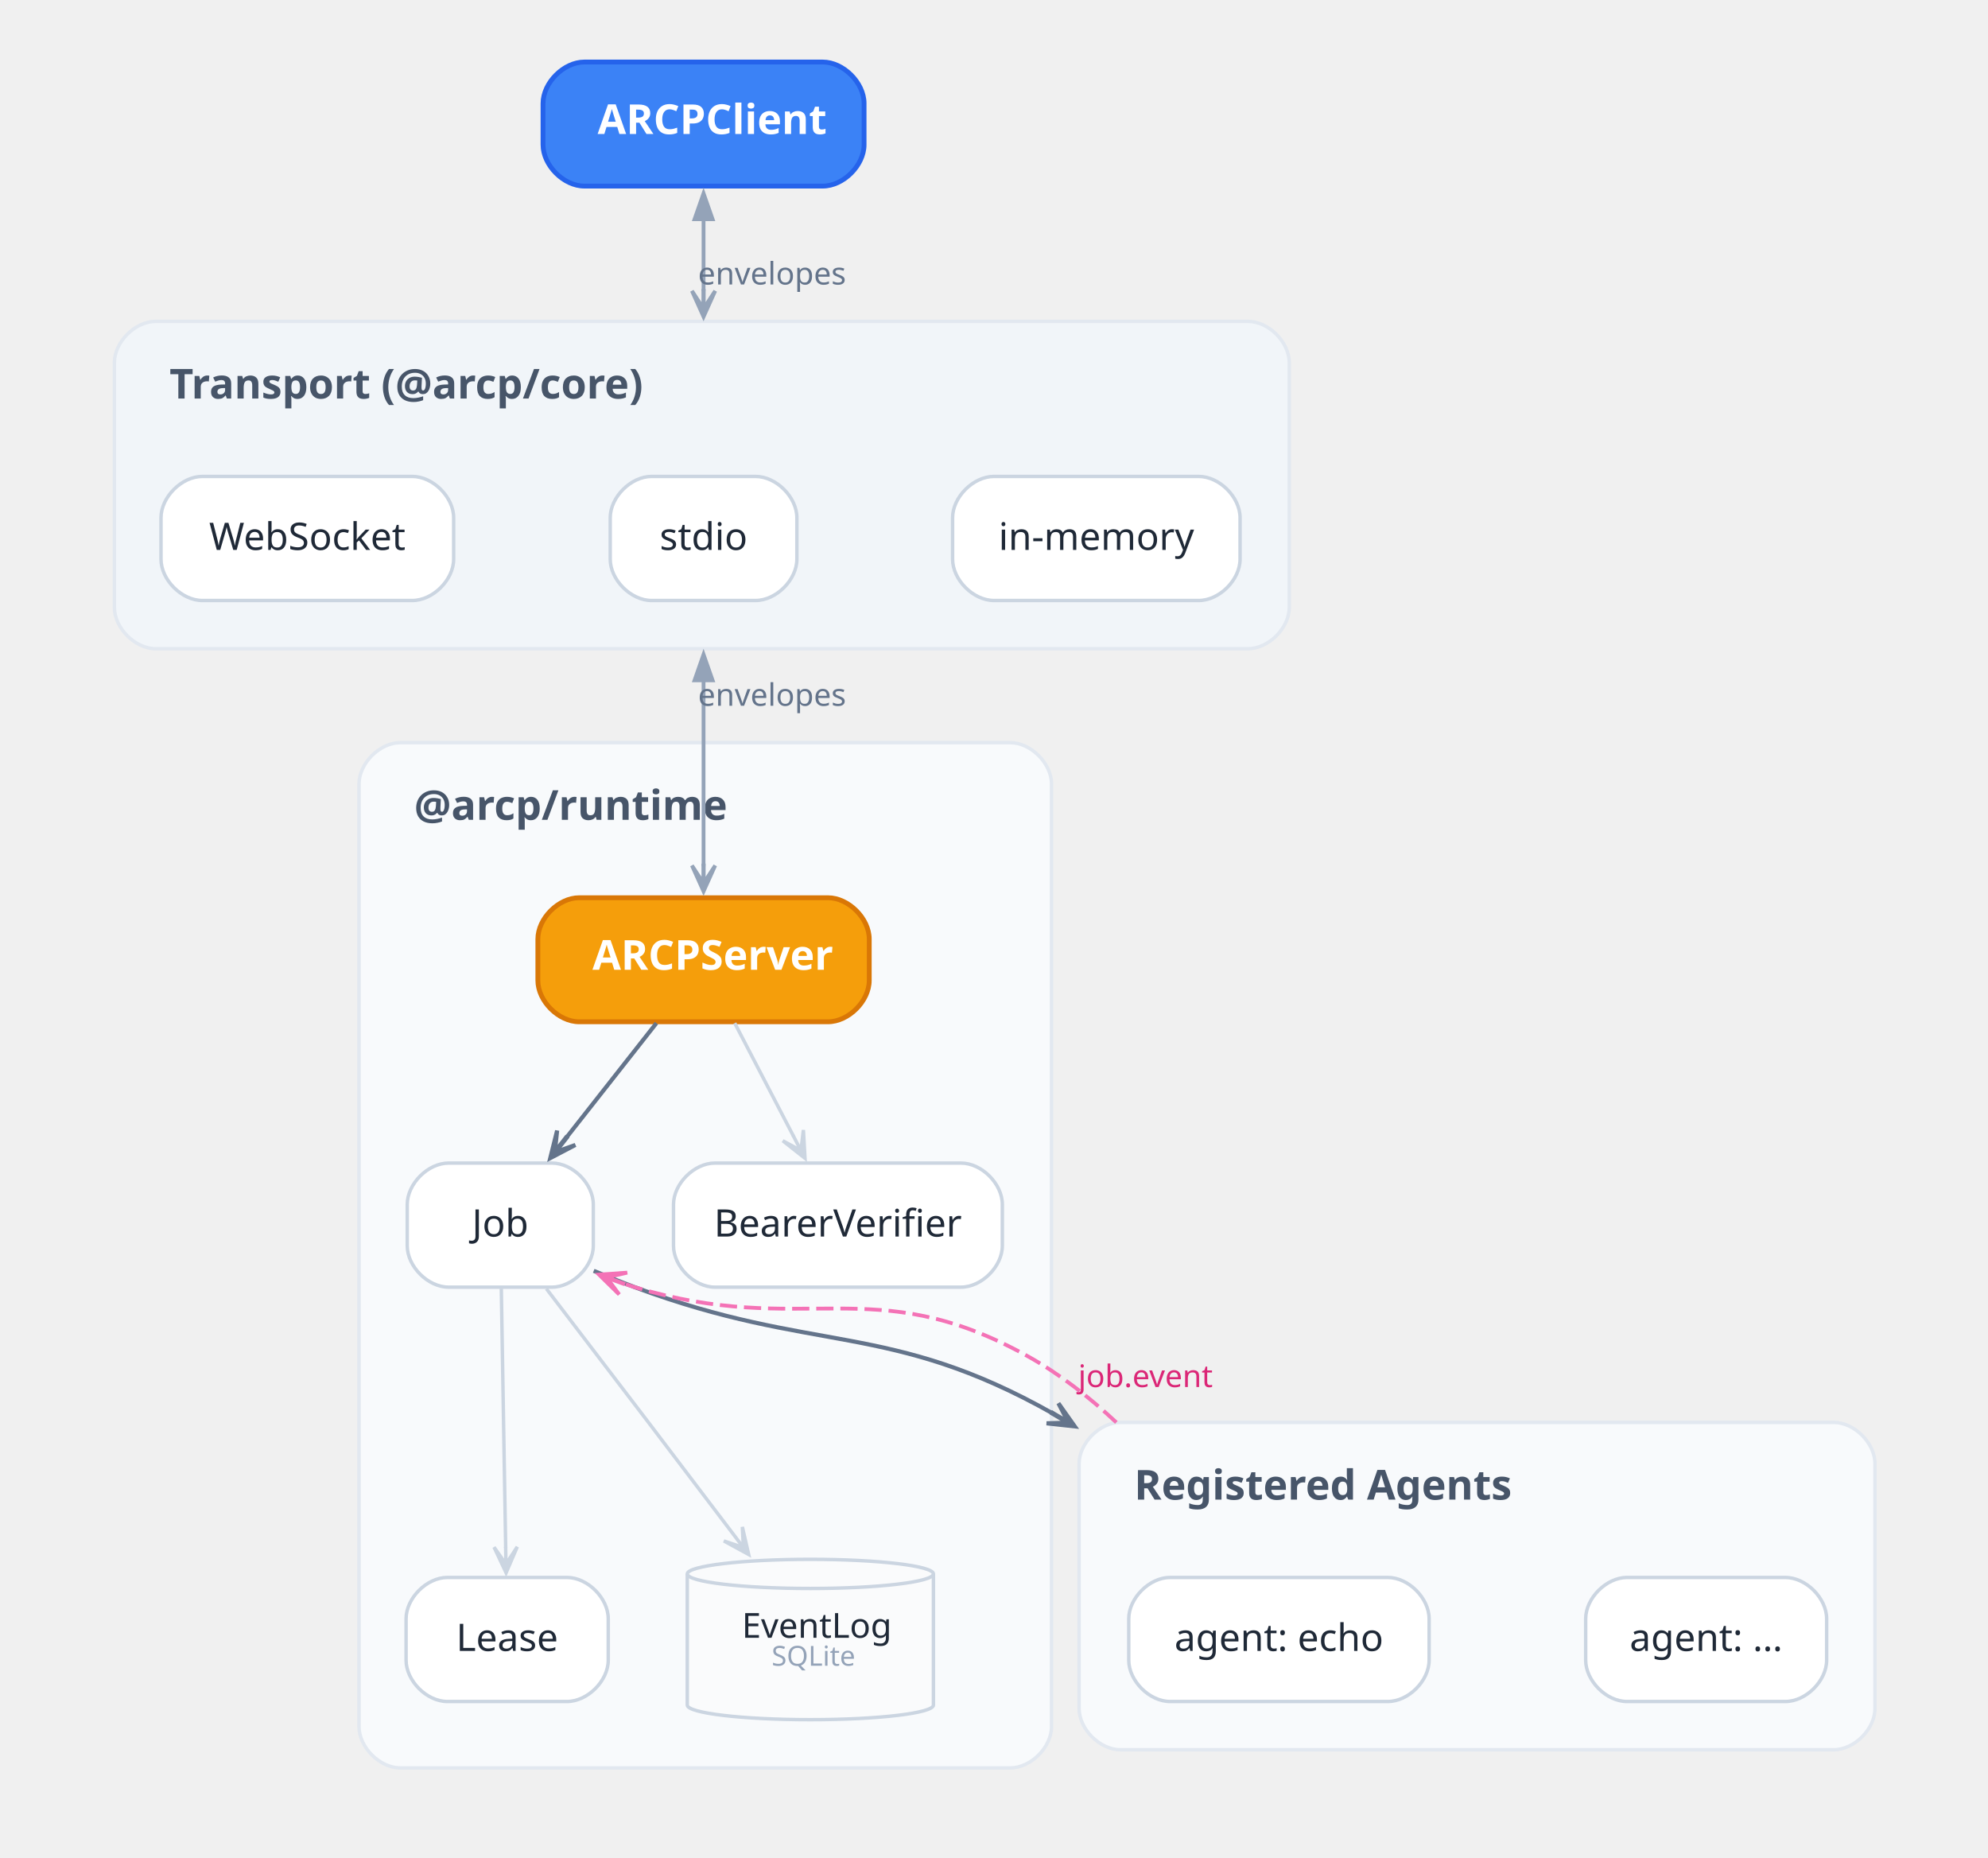
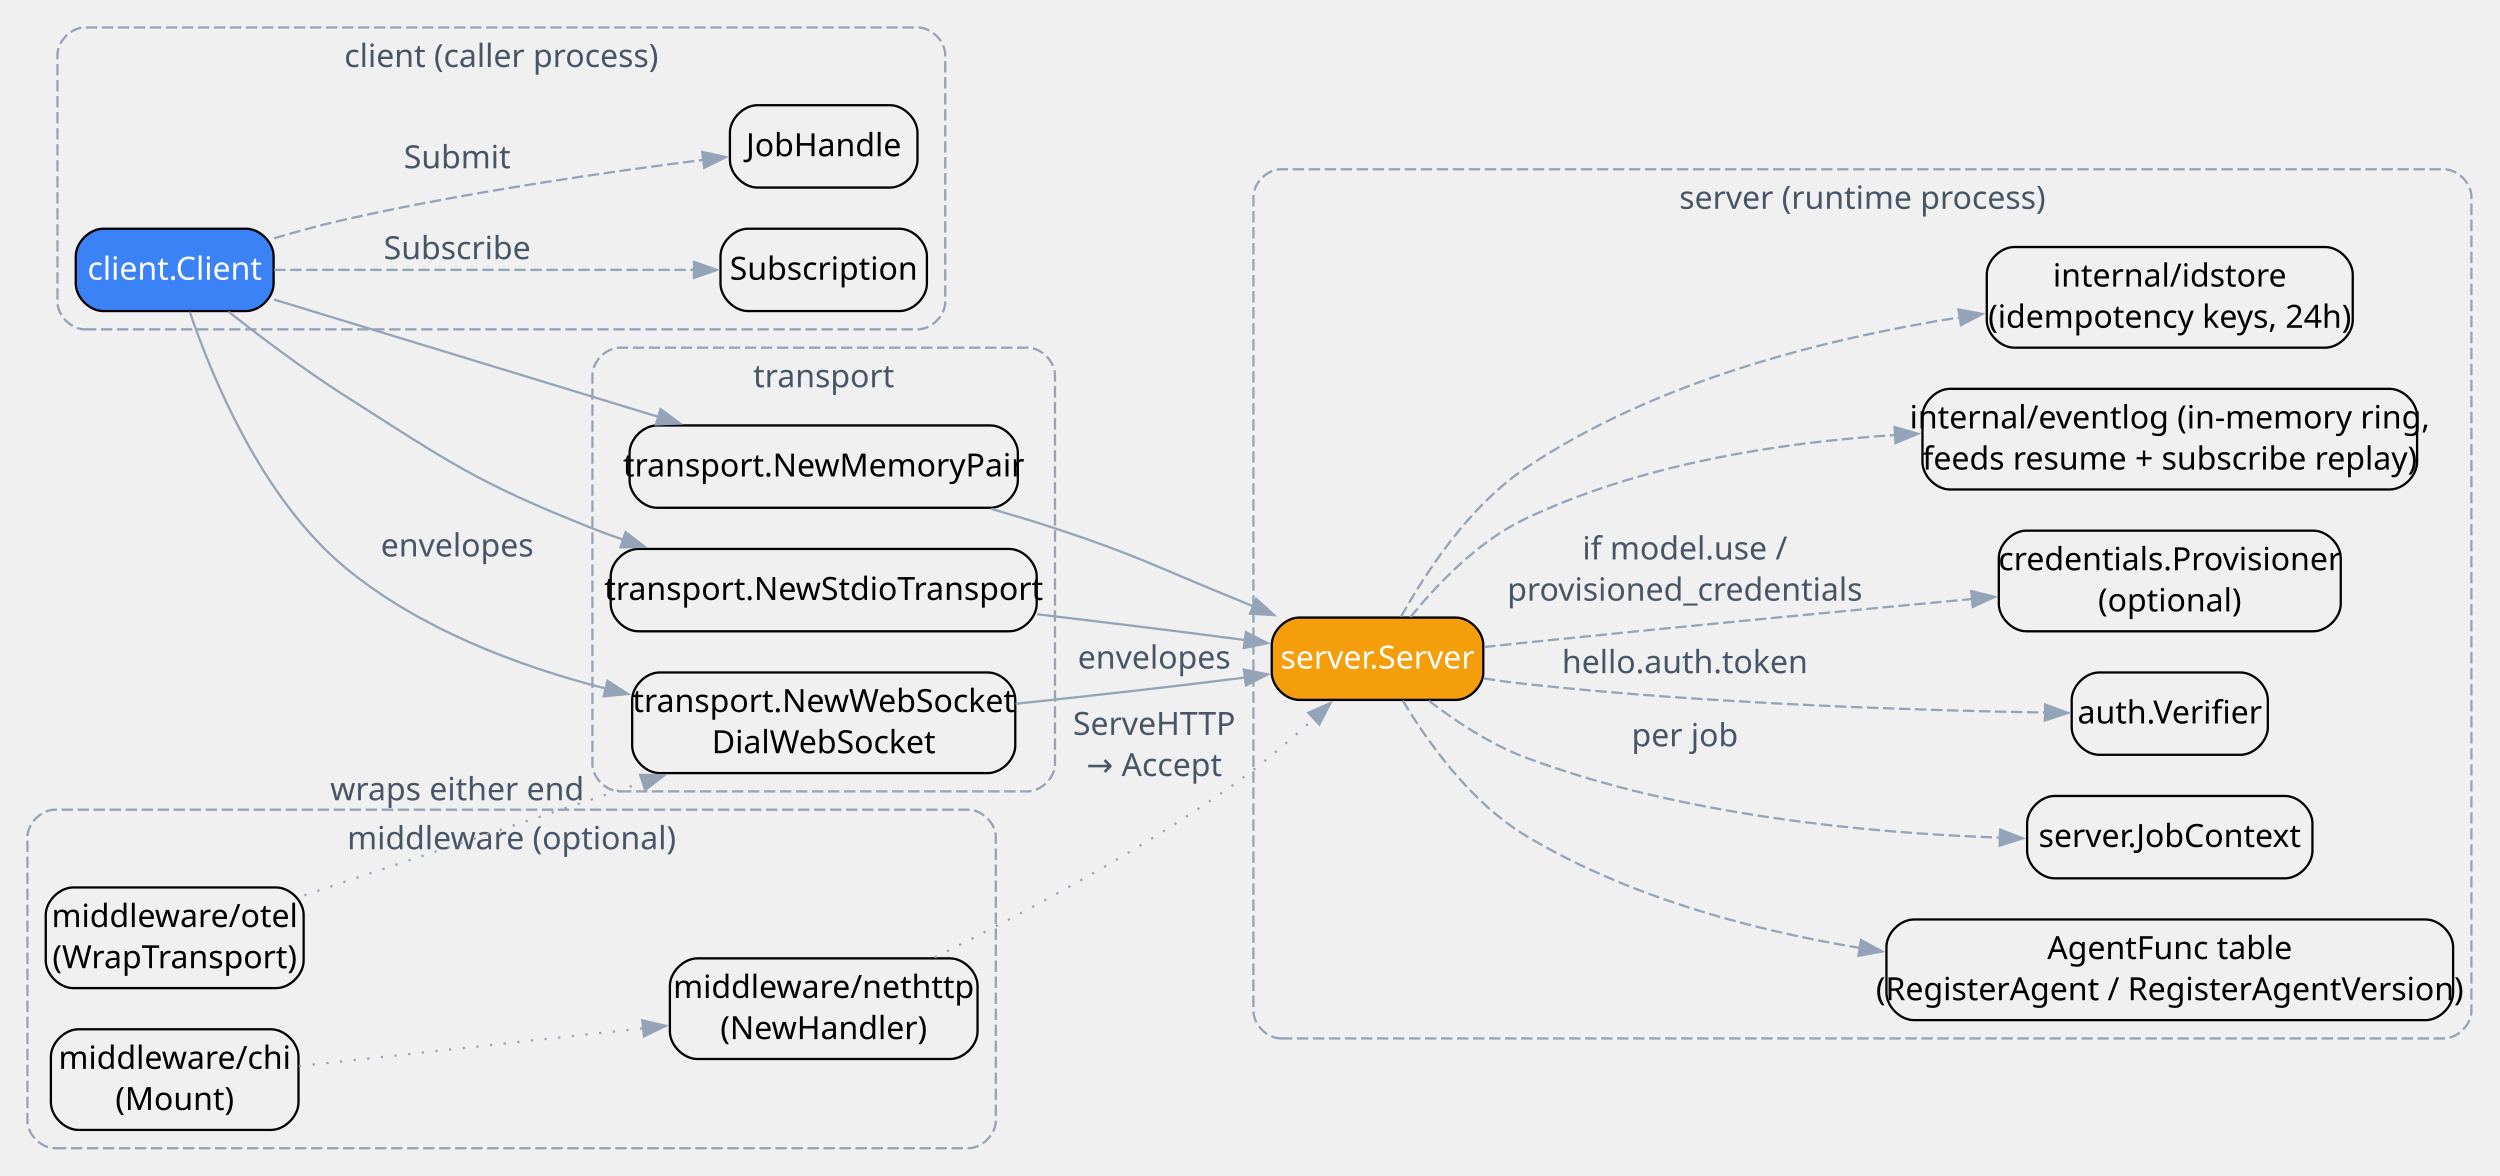
- <svg xmlns="http://www.w3.org/2000/svg" width="577pt" height="539pt" viewBox="0.00 0.00 577.00 539.00">
-   <g id="graph0" class="graph" transform="scale(1 1) rotate(0) translate(25.2 521.01)">
+ <svg xmlns="http://www.w3.org/2000/svg" width="1093pt" height="514pt" viewBox="0.00 0.00 1093.00 514.00">
+   <g id="graph0" class="graph" transform="scale(1 1) rotate(0) translate(4 510)">
    <g id="clust1" class="cluster">
-       <path fill="#f1f5f9" stroke="#e2e8f0" d="M20,-332.76C20,-332.76 337,-332.76 337,-332.76 343,-332.76 349,-338.76 349,-344.76 349,-344.76 349,-415.76 349,-415.76 349,-421.76 343,-427.76 337,-427.76 337,-427.76 20,-427.76 20,-427.76 14,-427.76 8,-421.76 8,-415.76 8,-415.76 8,-344.76 8,-344.76 8,-338.76 14,-332.76 20,-332.76" />
-       <text xml:space="preserve" text-anchor="start" x="24" y="-405.37" font-family="TT Commons Pro Trial" font-weight="bold" font-size="12.00" fill="#475569">Transport (@arcp/core)</text>
+       <path fill="none" stroke="#94a3b8" stroke-dasharray="5,2" d="M33.12,-366C33.12,-366 397.25,-366 397.25,-366 403.25,-366 409.25,-372 409.25,-378 409.25,-378 409.25,-486 409.25,-486 409.25,-492 403.25,-498 397.25,-498 397.25,-498 33.12,-498 33.12,-498 27.13,-498 21.12,-492 21.12,-486 21.12,-486 21.12,-378 21.12,-378 21.12,-372 27.12,-366 33.12,-366" />
+       <text xml:space="preserve" text-anchor="middle" x="215.19" y="-480.7" font-family="TT Commons Pro Trial" font-size="14.00" fill="#475569">client (caller process)</text>
+     </g>
+     <g id="clust2" class="cluster">
+       <path fill="none" stroke="#94a3b8" stroke-dasharray="5,2" d="M267,-164C267,-164 445.25,-164 445.25,-164 451.25,-164 457.25,-170 457.25,-176 457.25,-176 457.25,-346 457.25,-346 457.25,-352 451.25,-358 445.25,-358 445.25,-358 267,-358 267,-358 261,-358 255,-352 255,-346 255,-346 255,-176 255,-176 255,-170 261,-164 267,-164" />
+       <text xml:space="preserve" text-anchor="middle" x="356.12" y="-340.7" font-family="TT Commons Pro Trial" font-size="14.00" fill="#475569">transport</text>
    </g>
    <g id="clust3" class="cluster">
-       <path fill="#f8fafc" stroke="#e2e8f0" d="M91,-8C91,-8 268,-8 268,-8 274,-8 280,-14 280,-20 280,-20 280,-293.51 280,-293.51 280,-299.51 274,-305.51 268,-305.51 268,-305.51 91,-305.51 91,-305.51 85,-305.51 79,-299.51 79,-293.51 79,-293.51 79,-20 79,-20 79,-14 85,-8 91,-8" />
-       <text xml:space="preserve" text-anchor="start" x="95" y="-283.12" font-family="TT Commons Pro Trial" font-weight="bold" font-size="12.00" fill="#475569">@arcp/runtime</text>
+       <path fill="none" stroke="#94a3b8" stroke-dasharray="5,2" d="M20,-8C20,-8 419.38,-8 419.38,-8 425.38,-8 431.38,-14 431.38,-20 431.38,-20 431.38,-144 431.38,-144 431.38,-150 425.38,-156 419.38,-156 419.38,-156 20,-156 20,-156 14,-156 8,-150 8,-144 8,-144 8,-20 8,-20 8,-14 14,-8 20,-8" />
+       <text xml:space="preserve" text-anchor="middle" x="219.69" y="-138.7" font-family="TT Commons Pro Trial" font-size="14.00" fill="#475569">middleware (optional)</text>
    </g>
    <g id="clust4" class="cluster">
-       <path fill="#f8fafc" stroke="#e2e8f0" d="M300,-13.27C300,-13.27 507,-13.27 507,-13.27 513,-13.27 519,-19.27 519,-25.27 519,-25.27 519,-96.27 519,-96.27 519,-102.27 513,-108.27 507,-108.27 507,-108.27 300,-108.27 300,-108.27 294,-108.27 288,-102.27 288,-96.27 288,-96.27 288,-25.26 288,-25.26 288,-19.26 294,-13.27 300,-13.27" />
-       <text xml:space="preserve" text-anchor="start" x="304" y="-85.86" font-family="TT Commons Pro Trial" font-weight="bold" font-size="12.00" fill="#475569">Registered Agents</text>
+       <path fill="none" stroke="#94a3b8" stroke-dasharray="5,2" d="M556,-56C556,-56 1064.5,-56 1064.5,-56 1070.5,-56 1076.5,-62 1076.5,-68 1076.5,-68 1076.5,-424 1076.5,-424 1076.5,-430 1070.5,-436 1064.5,-436 1064.5,-436 556,-436 556,-436 550,-436 544,-430 544,-424 544,-424 544,-68 544,-68 544,-62 550,-56 556,-56" />
+       <text xml:space="preserve" text-anchor="middle" x="810.25" y="-418.7" font-family="TT Commons Pro Trial" font-size="14.00" fill="#475569">server (runtime process)</text>
    </g>
    <g id="node1" class="node">
-       <path fill="#3b82f6" stroke="#2563eb" stroke-width="1.4" d="M213.59,-503.01C213.59,-503.01 144.41,-503.01 144.41,-503.01 138.41,-503.01 132.41,-497.01 132.41,-491.01 132.41,-491.01 132.41,-479.01 132.41,-479.01 132.41,-473.01 138.41,-467.01 144.41,-467.01 144.41,-467.01 213.59,-467.01 213.59,-467.01 219.59,-467.01 225.59,-473.01 225.59,-479.01 225.59,-479.01 225.59,-491.01 225.59,-491.01 225.59,-497.01 219.59,-503.01 213.59,-503.01" />
-       <text xml:space="preserve" text-anchor="start" x="148.25" y="-482.12" font-family="TT Commons Pro Trial" font-weight="bold" font-size="12.00" fill="white">ARCPClient</text>
+       <path fill="#3b82f6" stroke="black" d="M103.62,-410C103.62,-410 41.12,-410 41.12,-410 35.12,-410 29.12,-404 29.12,-398 29.12,-398 29.12,-386 29.12,-386 29.12,-380 35.12,-374 41.12,-374 41.12,-374 103.62,-374 103.62,-374 109.62,-374 115.62,-380 115.62,-386 115.62,-386 115.62,-398 115.62,-398 115.62,-404 109.62,-410 103.62,-410" />
+       <text xml:space="preserve" text-anchor="middle" x="72.38" y="-387.7" font-family="TT Commons Pro Trial" font-size="14.00" fill="white">client.Client</text>
+     </g>
+     <g id="node2" class="node">
+       <path fill="none" stroke="black" d="M385.12,-464C385.12,-464 327.12,-464 327.12,-464 321.12,-464 315.12,-458 315.12,-452 315.12,-452 315.12,-440 315.12,-440 315.12,-434 321.12,-428 327.12,-428 327.12,-428 385.12,-428 385.12,-428 391.12,-428 397.12,-434 397.12,-440 397.12,-440 397.12,-452 397.12,-452 397.12,-458 391.12,-464 385.12,-464" />
+       <text xml:space="preserve" text-anchor="middle" x="356.12" y="-441.7" font-family="TT Commons Pro Trial" font-size="14.00">JobHandle</text>
+     </g>
+     <g id="edge1" class="edge">
+       <path fill="none" stroke="#94a3b8" stroke-dasharray="5,2" d="M115.79,-405.81C125.87,-408.78 136.63,-411.72 146.75,-414 199.73,-425.95 261.31,-434.8 303.71,-440.13" />
+       <polygon fill="#94a3b8" stroke="#94a3b8" points="303.01,-443.57 313.37,-441.32 303.87,-436.62 303.01,-443.57" />
+       <text xml:space="preserve" text-anchor="middle" x="195.88" y="-436.44" font-family="TT Commons Pro Trial" font-size="14.00" fill="#475569">Submit</text>
    </g>
    <g id="node3" class="node">
-       <path fill="white" stroke="#cbd5e1" d="M194.09,-382.76C194.09,-382.76 163.91,-382.76 163.91,-382.76 157.91,-382.76 151.91,-376.76 151.91,-370.76 151.91,-370.76 151.91,-358.76 151.91,-358.76 151.91,-352.76 157.91,-346.76 163.91,-346.76 163.91,-346.76 194.09,-346.76 194.09,-346.76 200.09,-346.76 206.09,-352.76 206.09,-358.76 206.09,-358.76 206.09,-370.76 206.09,-370.76 206.09,-376.76 200.09,-382.76 194.09,-382.76" />
-       <text xml:space="preserve" text-anchor="middle" x="179" y="-361.44" font-family="TT Commons Pro Trial" font-size="11.00" fill="#1f2937">stdio</text>
+       <path fill="none" stroke="black" d="M389.25,-410C389.25,-410 323,-410 323,-410 317,-410 311,-404 311,-398 311,-398 311,-386 311,-386 311,-380 317,-374 323,-374 323,-374 389.25,-374 389.25,-374 395.25,-374 401.25,-380 401.25,-386 401.25,-386 401.25,-398 401.25,-398 401.25,-404 395.25,-410 389.25,-410" />
+       <text xml:space="preserve" text-anchor="middle" x="356.12" y="-387.7" font-family="TT Commons Pro Trial" font-size="14.00">Subscription</text>
+     </g>
+     <g id="edge2" class="edge">
+       <path fill="none" stroke="#94a3b8" stroke-dasharray="5,2" d="M115.86,-392C164.84,-392 245.52,-392 299.47,-392" />
+       <polygon fill="#94a3b8" stroke="#94a3b8" points="299.38,-395.5 309.38,-392 299.38,-388.5 299.38,-395.5" />
+       <text xml:space="preserve" text-anchor="middle" x="195.88" y="-396.7" font-family="TT Commons Pro Trial" font-size="14.00" fill="#475569">Subscribe</text>
+     </g>
+     <g id="node4" class="node">
+       <path fill="none" stroke="black" d="M427.88,-216C427.88,-216 284.38,-216 284.38,-216 278.38,-216 272.38,-210 272.38,-204 272.38,-204 272.38,-184 272.38,-184 272.38,-178 278.38,-172 284.38,-172 284.38,-172 427.88,-172 427.88,-172 433.88,-172 439.88,-178 439.88,-184 439.88,-184 439.88,-204 439.88,-204 439.88,-210 433.88,-216 427.88,-216" />
+       <text xml:space="preserve" text-anchor="middle" x="356.12" y="-198.7" font-family="TT Commons Pro Trial" font-size="14.00">transport.NewWebSocket</text>
+       <text xml:space="preserve" text-anchor="middle" x="356.12" y="-180.7" font-family="TT Commons Pro Trial" font-size="14.00">DialWebSocket</text>
+     </g>
+     <g id="edge9" class="edge">
+       <path fill="none" stroke="#94a3b8" d="M78.97,-373.71C88.45,-345.71 110.27,-292.3 146.75,-262 179.13,-235.11 222.42,-218.76 261.16,-208.86" />
+       <polygon fill="#94a3b8" stroke="#94a3b8" points="261.59,-212.36 270.48,-206.6 259.93,-205.56 261.59,-212.36" />
+       <text xml:space="preserve" text-anchor="middle" x="195.88" y="-266.7" font-family="TT Commons Pro Trial" font-size="14.00" fill="#475569">envelopes</text>
+     </g>
+     <g id="node5" class="node">
+       <path fill="none" stroke="black" d="M437.25,-270C437.25,-270 275,-270 275,-270 269,-270 263,-264 263,-258 263,-258 263,-246 263,-246 263,-240 269,-234 275,-234 275,-234 437.25,-234 437.25,-234 443.25,-234 449.25,-240 449.25,-246 449.25,-246 449.25,-258 449.25,-258 449.25,-264 443.25,-270 437.25,-270" />
+       <text xml:space="preserve" text-anchor="middle" x="356.12" y="-247.7" font-family="TT Commons Pro Trial" font-size="14.00">transport.NewStdioTransport</text>
+     </g>
+     <g id="edge10" class="edge">
+       <path fill="none" stroke="#94a3b8" d="M95.87,-373.74C110.08,-362.57 129.03,-348.3 146.75,-337 192.77,-307.66 204.26,-299.13 255,-279 259.38,-277.26 263.91,-275.6 268.51,-274.01" />
+       <polygon fill="#94a3b8" stroke="#94a3b8" points="269.5,-277.37 277.91,-270.92 267.31,-270.72 269.5,-277.37" />
+     </g>
+     <g id="node6" class="node">
+       <path fill="none" stroke="black" d="M429,-324C429,-324 283.25,-324 283.25,-324 277.25,-324 271.25,-318 271.25,-312 271.25,-312 271.25,-300 271.25,-300 271.25,-294 277.25,-288 283.25,-288 283.25,-288 429,-288 429,-288 435,-288 441,-294 441,-300 441,-300 441,-312 441,-312 441,-318 435,-324 429,-324" />
+       <text xml:space="preserve" text-anchor="middle" x="356.12" y="-301.7" font-family="TT Commons Pro Trial" font-size="14.00">transport.NewMemoryPair</text>
+     </g>
+     <g id="edge11" class="edge">
+       <path fill="none" stroke="#94a3b8" d="M115.86,-379.03C160.37,-365.45 231.06,-343.87 284.08,-327.68" />
+       <polygon fill="#94a3b8" stroke="#94a3b8" points="284.79,-331.13 293.33,-324.86 282.74,-324.43 284.79,-331.13" />
+     </g>
+     <g id="node10" class="node">
+       <path fill="#f59e0b" stroke="black" d="M632.5,-240C632.5,-240 564,-240 564,-240 558,-240 552,-234 552,-228 552,-228 552,-216 552,-216 552,-210 558,-204 564,-204 564,-204 632.5,-204 632.5,-204 638.5,-204 644.5,-210 644.5,-216 644.5,-216 644.5,-228 644.5,-228 644.5,-234 638.5,-240 632.5,-240" />
+       <text xml:space="preserve" text-anchor="middle" x="598.25" y="-217.7" font-family="TT Commons Pro Trial" font-size="14.00" fill="white">server.Server</text>
+     </g>
+     <g id="edge12" class="edge">
+       <path fill="none" stroke="#94a3b8" d="M439.98,-202.31C469.66,-205.44 503.35,-209.17 534,-213 536.06,-213.26 538.15,-213.52 540.26,-213.8" />
+       <polygon fill="#94a3b8" stroke="#94a3b8" points="539.8,-217.27 550.17,-215.12 540.72,-210.33 539.8,-217.27" />
+       <text xml:space="preserve" text-anchor="middle" x="500.62" y="-217.7" font-family="TT Commons Pro Trial" font-size="14.00" fill="#475569">envelopes</text>
+     </g>
+     <g id="edge13" class="edge">
+       <path fill="none" stroke="#94a3b8" d="M449.43,-241.45C476.68,-238.23 506.56,-234.58 534,-231 536.06,-230.73 538.15,-230.45 540.26,-230.17" />
+       <polygon fill="#94a3b8" stroke="#94a3b8" points="540.73,-233.64 550.16,-228.82 539.78,-226.7 540.73,-233.64" />
+     </g>
+     <g id="edge14" class="edge">
+       <path fill="none" stroke="#94a3b8" d="M429.32,-287.54C438.77,-284.83 448.27,-281.96 457.25,-279 492.04,-267.55 500.1,-262.86 534,-249 537.32,-247.64 540.72,-246.24 544.15,-244.81" />
+       <polygon fill="#94a3b8" stroke="#94a3b8" points="545.2,-248.16 553.06,-241.07 542.49,-241.71 545.2,-248.16" />
+     </g>
+     <g id="node7" class="node">
+       <path fill="none" stroke="black" d="M411.38,-91C411.38,-91 300.88,-91 300.88,-91 294.88,-91 288.88,-85 288.88,-79 288.88,-79 288.88,-59 288.88,-59 288.88,-53 294.88,-47 300.88,-47 300.88,-47 411.38,-47 411.38,-47 417.38,-47 423.38,-53 423.38,-59 423.38,-59 423.38,-79 423.38,-79 423.38,-85 417.38,-91 411.38,-91" />
+       <text xml:space="preserve" text-anchor="middle" x="356.12" y="-73.7" font-family="TT Commons Pro Trial" font-size="14.00">middleware/nethttp</text>
+       <text xml:space="preserve" text-anchor="middle" x="356.12" y="-55.7" font-family="TT Commons Pro Trial" font-size="14.00">(NewHandler)</text>
+     </g>
+     <g id="edge15" class="edge">
+       <path fill="none" stroke="#94a3b8" stroke-dasharray="1,5" d="M404.62,-91.41C441.24,-109.54 492.47,-136.78 534,-166 546.68,-174.92 559.68,-186.03 570.57,-195.99" />
+       <polygon fill="#94a3b8" stroke="#94a3b8" points="567.99,-198.38 577.69,-202.64 572.77,-193.26 567.99,-198.38" />
+       <text xml:space="preserve" text-anchor="middle" x="500.62" y="-188.7" font-family="TT Commons Pro Trial" font-size="14.00" fill="#475569">ServeHTTP</text>
+       <text xml:space="preserve" text-anchor="middle" x="500.62" y="-170.7" font-family="TT Commons Pro Trial" font-size="14.00" fill="#475569">→ Accept</text>
+     </g>
+     <g id="node8" class="node">
+       <path fill="none" stroke="black" d="M114.5,-60C114.5,-60 30.25,-60 30.25,-60 24.25,-60 18.25,-54 18.25,-48 18.25,-48 18.25,-28 18.25,-28 18.25,-22 24.25,-16 30.25,-16 30.25,-16 114.5,-16 114.5,-16 120.5,-16 126.5,-22 126.5,-28 126.5,-28 126.5,-48 126.5,-48 126.5,-54 120.5,-60 114.5,-60" />
+       <text xml:space="preserve" text-anchor="middle" x="72.38" y="-42.7" font-family="TT Commons Pro Trial" font-size="14.00">middleware/chi</text>
+       <text xml:space="preserve" text-anchor="middle" x="72.38" y="-24.7" font-family="TT Commons Pro Trial" font-size="14.00">(Mount)</text>
+     </g>
+     <g id="edge16" class="edge">
+       <path fill="none" stroke="#94a3b8" stroke-dasharray="1,5" d="M126.7,-43.87C169.24,-48.55 229.42,-55.17 277.33,-60.44" />
+       <polygon fill="#94a3b8" stroke="#94a3b8" points="276.77,-63.9 287.1,-61.51 277.54,-56.94 276.77,-63.9" />
+     </g>
+     <g id="node9" class="node">
+       <path fill="none" stroke="black" d="M116.75,-122C116.75,-122 28,-122 28,-122 22,-122 16,-116 16,-110 16,-110 16,-90 16,-90 16,-84 22,-78 28,-78 28,-78 116.75,-78 116.75,-78 122.75,-78 128.75,-84 128.75,-90 128.75,-90 128.75,-110 128.75,-110 128.75,-116 122.75,-122 116.75,-122" />
+       <text xml:space="preserve" text-anchor="middle" x="72.38" y="-104.7" font-family="TT Commons Pro Trial" font-size="14.00">middleware/otel</text>
+       <text xml:space="preserve" text-anchor="middle" x="72.38" y="-86.7" font-family="TT Commons Pro Trial" font-size="14.00">(WrapTransport)</text>
+     </g>
+     <g id="edge17" class="edge">
+       <path fill="none" stroke="#94a3b8" stroke-dasharray="1,5" d="M129.04,-118.57C171.37,-132.69 230.14,-152.3 277.15,-167.98" />
+       <polygon fill="#94a3b8" stroke="#94a3b8" points="275.88,-171.25 286.47,-171.09 278.09,-164.61 275.88,-171.25" />
+       <text xml:space="preserve" text-anchor="middle" x="195.88" y="-160.12" font-family="TT Commons Pro Trial" font-size="14.00" fill="#475569">wraps either end</text>
+     </g>
+     <g id="node11" class="node">
+       <path fill="none" stroke="black" d="M1056.5,-108C1056.5,-108 832.75,-108 832.75,-108 826.75,-108 820.75,-102 820.75,-96 820.75,-96 820.75,-76 820.75,-76 820.75,-70 826.75,-64 832.75,-64 832.75,-64 1056.5,-64 1056.5,-64 1062.5,-64 1068.5,-70 1068.5,-76 1068.5,-76 1068.5,-96 1068.5,-96 1068.5,-102 1062.5,-108 1056.5,-108" />
+       <text xml:space="preserve" text-anchor="middle" x="944.62" y="-90.7" font-family="TT Commons Pro Trial" font-size="14.00">AgentFunc table</text>
+       <text xml:space="preserve" text-anchor="middle" x="944.62" y="-72.7" font-family="TT Commons Pro Trial" font-size="14.00">(RegisterAgent / RegisterAgentVersion)</text>
+     </g>
+     <g id="edge3" class="edge">
+       <path fill="none" stroke="#94a3b8" stroke-dasharray="5,2" d="M609.28,-203.69C620.04,-185.84 638.83,-159.35 662.5,-145 706.32,-118.44 760.25,-103.69 809.11,-95.56" />
+       <polygon fill="#94a3b8" stroke="#94a3b8" points="809.6,-99.02 818.94,-94.01 808.51,-92.11 809.6,-99.02" />
+     </g>
+     <g id="node12" class="node">
+       <path fill="none" stroke="black" d="M995,-162C995,-162 894.25,-162 894.25,-162 888.25,-162 882.25,-156 882.25,-150 882.25,-150 882.25,-138 882.25,-138 882.25,-132 888.25,-126 894.25,-126 894.25,-126 995,-126 995,-126 1001,-126 1007,-132 1007,-138 1007,-138 1007,-150 1007,-150 1007,-156 1001,-162 995,-162" />
+       <text xml:space="preserve" text-anchor="middle" x="944.62" y="-139.7" font-family="TT Commons Pro Trial" font-size="14.00">server.JobContext</text>
+     </g>
+     <g id="edge8" class="edge">
+       <path fill="none" stroke="#94a3b8" stroke-dasharray="5,2" d="M620.64,-203.69C632.27,-194.75 647.34,-184.71 662.5,-179 730.02,-153.55 812.49,-145.77 870.59,-143.77" />
+       <polygon fill="#94a3b8" stroke="#94a3b8" points="870.47,-147.28 880.36,-143.49 870.26,-140.28 870.47,-147.28" />
+       <text xml:space="preserve" text-anchor="middle" x="732.62" y="-183.7" font-family="TT Commons Pro Trial" font-size="14.00" fill="#475569">per job</text>
+     </g>
+     <g id="node13" class="node">
+       <path fill="none" stroke="black" d="M975.5,-216C975.5,-216 913.75,-216 913.75,-216 907.75,-216 901.75,-210 901.75,-204 901.75,-204 901.75,-192 901.75,-192 901.75,-186 907.75,-180 913.75,-180 913.75,-180 975.5,-180 975.5,-180 981.5,-180 987.5,-186 987.5,-192 987.5,-192 987.5,-204 987.5,-204 987.5,-210 981.5,-216 975.5,-216" />
+       <text xml:space="preserve" text-anchor="middle" x="944.62" y="-193.7" font-family="TT Commons Pro Trial" font-size="14.00">auth.Verifier</text>
    </g>
    <g id="edge4" class="edge">
-       <path fill="none" stroke="#94a3b8" stroke-width="1.1" d="M179,-457.43C179,-451.04 179,-443.9 179,-436.52" />
-       <polygon fill="#94a3b8" stroke="#94a3b8" stroke-width="1.1" points="176.38,-457.4 179,-464.9 181.63,-457.4 176.38,-457.4" />
-       <polygon fill="#94a3b8" stroke="#94a3b8" stroke-width="1.1" points="179,-429.1 182.38,-436.6 179.05,-431.51 179.05,-436.6 179,-436.6 178.95,-436.6 178.95,-431.51 175.63,-436.6 179,-429.1" />
-       <text xml:space="preserve" text-anchor="middle" x="198.88" y="-438.46" font-family="TT Commons Pro Trial" font-size="9.00" fill="#64748b">envelopes</text>
+       <path fill="none" stroke="#94a3b8" stroke-dasharray="5,2" d="M644.76,-213.38C650.71,-212.46 656.74,-211.63 662.5,-211 741.56,-202.33 833.75,-199.43 890.4,-198.47" />
+       <polygon fill="#94a3b8" stroke="#94a3b8" points="890.13,-201.97 900.07,-198.32 890.02,-194.97 890.13,-201.97" />
+       <text xml:space="preserve" text-anchor="middle" x="732.62" y="-215.7" font-family="TT Commons Pro Trial" font-size="14.00" fill="#475569">hello.auth.token</text>
    </g>
-     <g id="node2" class="node">
-       <path fill="white" stroke="#cbd5e1" d="M94.47,-382.76C94.47,-382.76 33.53,-382.76 33.53,-382.76 27.53,-382.76 21.53,-376.76 21.53,-370.76 21.53,-370.76 21.53,-358.76 21.53,-358.76 21.53,-352.76 27.53,-346.76 33.53,-346.76 33.53,-346.76 94.47,-346.76 94.47,-346.76 100.47,-346.76 106.47,-352.76 106.47,-358.76 106.47,-358.76 106.47,-370.76 106.47,-370.76 106.47,-376.76 100.47,-382.76 94.47,-382.76" />
-       <text xml:space="preserve" text-anchor="middle" x="64" y="-361.44" font-family="TT Commons Pro Trial" font-size="11.00" fill="#1f2937">WebSocket</text>
-     </g>
-     <g id="node4" class="node">
-       <path fill="white" stroke="#cbd5e1" d="M322.72,-382.76C322.72,-382.76 263.28,-382.76 263.28,-382.76 257.28,-382.76 251.28,-376.76 251.28,-370.76 251.28,-370.76 251.28,-358.76 251.28,-358.76 251.28,-352.76 257.29,-346.76 263.29,-346.76 263.29,-346.76 322.72,-346.76 322.72,-346.76 328.72,-346.76 334.72,-352.76 334.72,-358.76 334.72,-358.76 334.72,-370.76 334.72,-370.76 334.72,-376.76 328.72,-382.76 322.72,-382.76" />
-       <text xml:space="preserve" text-anchor="middle" x="293" y="-361.44" font-family="TT Commons Pro Trial" font-size="11.00" fill="#1f2937">in-memory</text>
-     </g>
-     <g id="node5" class="node">
-       <path fill="#f59e0b" stroke="#d97706" stroke-width="1.4" d="M215.09,-260.51C215.09,-260.51 142.91,-260.51 142.91,-260.51 136.91,-260.51 130.91,-254.51 130.91,-248.51 130.91,-248.51 130.91,-236.51 130.91,-236.51 130.91,-230.51 136.91,-224.51 142.91,-224.51 142.91,-224.51 215.09,-224.51 215.09,-224.51 221.09,-224.51 227.09,-230.51 227.09,-236.51 227.09,-236.51 227.09,-248.51 227.09,-248.51 227.09,-254.51 221.09,-260.51 215.09,-260.51" />
-       <text xml:space="preserve" text-anchor="start" x="146.75" y="-239.61" font-family="TT Commons Pro Trial" font-weight="bold" font-size="12.00" fill="white">ARCPServer</text>
+     <g id="node14" class="node">
+       <path fill="none" stroke="black" d="M1007.38,-278C1007.38,-278 881.88,-278 881.88,-278 875.88,-278 869.88,-272 869.88,-266 869.88,-266 869.88,-246 869.88,-246 869.88,-240 875.88,-234 881.88,-234 881.88,-234 1007.38,-234 1007.38,-234 1013.38,-234 1019.38,-240 1019.38,-246 1019.38,-246 1019.38,-266 1019.38,-266 1019.38,-272 1013.38,-278 1007.38,-278" />
+       <text xml:space="preserve" text-anchor="middle" x="944.62" y="-260.7" font-family="TT Commons Pro Trial" font-size="14.00">credentials.Provisioner</text>
+       <text xml:space="preserve" text-anchor="middle" x="944.62" y="-242.7" font-family="TT Commons Pro Trial" font-size="14.00">(optional)</text>
    </g>
    <g id="edge5" class="edge">
-       <path fill="none" stroke="#94a3b8" stroke-width="1.1" d="M179,-323.73C179,-305.92 179,-285.45 179,-269.64" />
-       <polygon fill="#94a3b8" stroke="#94a3b8" stroke-width="1.1" points="176.38,-323.6 179,-331.1 181.63,-323.6 176.38,-323.6" />
-       <polygon fill="#94a3b8" stroke="#94a3b8" stroke-width="1.1" points="179,-262.36 182.38,-269.86 179.05,-264.77 179.05,-269.86 179,-269.86 178.95,-269.86 178.95,-264.77 175.63,-269.86 179,-262.36" />
-       <text xml:space="preserve" text-anchor="middle" x="198.88" y="-316.21" font-family="TT Commons Pro Trial" font-size="9.00" fill="#64748b">envelopes</text>
+       <path fill="none" stroke="#94a3b8" stroke-dasharray="5,2" d="M644.84,-227.13C650.78,-227.77 656.79,-228.41 662.5,-229 728.2,-235.79 802.61,-242.91 858.36,-248.13" />
+       <polygon fill="#94a3b8" stroke="#94a3b8" points="857.82,-251.6 868.1,-249.05 858.47,-244.63 857.82,-251.6" />
+       <text xml:space="preserve" text-anchor="middle" x="732.62" y="-265.39" font-family="TT Commons Pro Trial" font-size="14.00" fill="#475569">if model.use /</text>
+       <text xml:space="preserve" text-anchor="middle" x="732.62" y="-247.39" font-family="TT Commons Pro Trial" font-size="14.00" fill="#475569">provisioned_credentials</text>
    </g>
-     <g id="node6" class="node">
-       <path fill="white" stroke="#cbd5e1" d="M135,-183.51C135,-183.51 105,-183.51 105,-183.51 99,-183.51 93,-177.51 93,-171.51 93,-171.51 93,-159.51 93,-159.51 93,-153.51 99,-147.51 105,-147.51 105,-147.51 135,-147.51 135,-147.51 141,-147.51 147,-153.51 147,-159.51 147,-159.51 147,-171.51 147,-171.51 147,-177.51 141,-183.51 135,-183.51" />
-       <text xml:space="preserve" text-anchor="middle" x="120" y="-162.19" font-family="TT Commons Pro Trial" font-size="11.00" fill="#1f2937">Job</text>
+     <g id="node15" class="node">
+       <path fill="none" stroke="black" d="M1040.75,-340C1040.75,-340 848.5,-340 848.5,-340 842.5,-340 836.5,-334 836.5,-328 836.5,-328 836.5,-308 836.5,-308 836.5,-302 842.5,-296 848.5,-296 848.5,-296 1040.75,-296 1040.75,-296 1046.75,-296 1052.75,-302 1052.75,-308 1052.75,-308 1052.75,-328 1052.75,-328 1052.75,-334 1046.75,-340 1040.75,-340" />
+       <text xml:space="preserve" text-anchor="middle" x="944.62" y="-322.7" font-family="TT Commons Pro Trial" font-size="14.00">internal/eventlog (in-memory ring,</text>
+       <text xml:space="preserve" text-anchor="middle" x="944.62" y="-304.7" font-family="TT Commons Pro Trial" font-size="14.00">feeds resume + subscribe replay)</text>
    </g>
    <g id="edge6" class="edge">
-       <path fill="none" stroke="#64748b" stroke-width="1.2" d="M165.32,-224.12C157.5,-214.18 147.57,-201.57 139.01,-190.68" />
-       <polygon fill="#64748b" stroke="#64748b" stroke-width="1.2" points="134.51,-184.96 141.8,-188.77 136.01,-186.7 139.23,-190.8 139.15,-190.86 139.07,-190.92 135.85,-186.82 136.5,-192.95 134.51,-184.96" />
+       <path fill="none" stroke="#94a3b8" stroke-dasharray="5,2" d="M612.64,-240.21C624.17,-254.4 642.13,-273.27 662.5,-283 712.43,-306.85 772.76,-316.49 824.71,-319.82" />
+       <polygon fill="#94a3b8" stroke="#94a3b8" points="824.32,-323.3 834.5,-320.36 824.71,-316.31 824.32,-323.3" />
    </g>
-     <g id="node8" class="node">
-       <path fill="white" stroke="#cbd5e1" d="M253.72,-183.51C253.72,-183.51 182.28,-183.51 182.28,-183.51 176.28,-183.51 170.28,-177.51 170.28,-171.51 170.28,-171.51 170.28,-159.51 170.28,-159.51 170.28,-153.51 176.28,-147.51 182.28,-147.51 182.28,-147.51 253.72,-147.51 253.72,-147.51 259.72,-147.51 265.72,-153.51 265.72,-159.51 265.72,-159.51 265.72,-171.51 265.72,-171.51 265.72,-177.51 259.72,-183.51 253.72,-183.51" />
-       <text xml:space="preserve" text-anchor="middle" x="218" y="-162.19" font-family="TT Commons Pro Trial" font-size="11.00" fill="#1f2937">BearerVerifier</text>
-     </g>
-     <g id="edge8" class="edge">
-       <path fill="none" stroke="#cbd5e1" d="M188.05,-224.12C193.12,-214.37 199.52,-202.05 205.11,-191.3" />
-       <polygon fill="#cbd5e1" stroke="#cbd5e1" points="208.44,-184.9 207.98,-193.11 207.27,-187.14 204.98,-191.55 204.98,-191.55 204.98,-191.55 207.27,-187.14 201.99,-189.99 208.44,-184.9" />
-     </g>
-     <g id="node7" class="node">
-       <path fill="white" stroke="#cbd5e1" d="M139.34,-63.27C139.34,-63.27 104.66,-63.27 104.66,-63.27 98.66,-63.27 92.66,-57.27 92.66,-51.27 92.66,-51.27 92.66,-39.27 92.66,-39.27 92.66,-33.27 98.66,-27.27 104.66,-27.27 104.66,-27.27 139.34,-27.27 139.34,-27.27 145.34,-27.27 151.34,-33.27 151.34,-39.27 151.34,-39.27 151.34,-51.27 151.34,-51.27 151.34,-57.27 145.34,-63.27 139.34,-63.27" />
-       <text xml:space="preserve" text-anchor="middle" x="122" y="-41.94" font-family="TT Commons Pro Trial" font-size="11.00" fill="#1f2937">Lease</text>
-     </g>
-     <g id="edge9" class="edge">
-       <path fill="none" stroke="#cbd5e1" d="M120.3,-147.07C120.63,-127.22 121.18,-94.61 121.57,-71.88" />
-       <polygon fill="#cbd5e1" stroke="#cbd5e1" points="121.69,-64.62 124.94,-72.17 121.65,-67.15 121.56,-72.12 121.56,-72.12 121.56,-72.12 121.65,-67.15 118.19,-72.06 121.69,-64.62" />
-     </g>
-     <g id="node9" class="node">
-       <path fill="#fafbfc" stroke="#cbd5e1" d="M245.72,-64.3C245.72,-66.63 229.71,-68.53 210,-68.53 190.29,-68.53 174.28,-66.63 174.28,-64.3 174.28,-64.3 174.28,-26.23 174.28,-26.23 174.28,-23.9 190.29,-22 210,-22 229.71,-22 245.72,-23.9 245.72,-26.23 245.72,-26.23 245.72,-64.3 245.72,-64.3" />
-       <path fill="none" stroke="#cbd5e1" d="M245.72,-64.3C245.72,-61.97 229.71,-60.07 210,-60.07 190.29,-60.07 174.28,-61.97 174.28,-64.3" />
-       <text xml:space="preserve" text-anchor="start" x="190.12" y="-45.77" font-family="TT Commons Pro Trial" font-size="10.00" fill="#1f2937">EventLog</text>
-       <text xml:space="preserve" text-anchor="start" x="198.75" y="-37.66" font-family="TT Commons Pro Trial" font-size="8.00" fill="#94a3b8">SQLite</text>
-     </g>
-     <g id="edge10" class="edge">
-       <path fill="none" stroke="#cbd5e1" d="M133.38,-147.05C141.88,-135.95 153.1,-121.27 163,-108.27 171.04,-97.7 179.84,-86.1 187.63,-75.83" />
-       <polygon fill="#cbd5e1" stroke="#cbd5e1" points="192.1,-69.93 190.26,-77.94 190.57,-71.95 187.57,-75.91 187.57,-75.91 187.57,-75.91 190.57,-71.95 184.88,-73.87 192.1,-69.93" />
-     </g>
-     <g id="node10" class="node">
-       <path fill="white" stroke="#cbd5e1" d="M377.59,-63.27C377.59,-63.27 314.41,-63.27 314.41,-63.27 308.41,-63.27 302.41,-57.27 302.41,-51.27 302.41,-51.27 302.41,-39.27 302.41,-39.27 302.41,-33.27 308.41,-27.27 314.41,-27.27 314.41,-27.27 377.59,-27.27 377.59,-27.27 383.59,-27.27 389.59,-33.27 389.59,-39.27 389.59,-39.27 389.59,-51.27 389.59,-51.27 389.59,-57.27 383.59,-63.27 377.59,-63.27" />
-       <text xml:space="preserve" text-anchor="middle" x="346" y="-41.94" font-family="TT Commons Pro Trial" font-size="11.00" fill="#1f2937">agent: echo</text>
+     <g id="node16" class="node">
+       <path fill="none" stroke="black" d="M1012.62,-402C1012.62,-402 876.62,-402 876.62,-402 870.62,-402 864.62,-396 864.62,-390 864.62,-390 864.62,-370 864.62,-370 864.62,-364 870.62,-358 876.62,-358 876.62,-358 1012.62,-358 1012.62,-358 1018.62,-358 1024.62,-364 1024.62,-370 1024.62,-370 1024.62,-390 1024.62,-390 1024.62,-396 1018.62,-402 1012.62,-402" />
+       <text xml:space="preserve" text-anchor="middle" x="944.62" y="-384.7" font-family="TT Commons Pro Trial" font-size="14.00">internal/idstore</text>
+       <text xml:space="preserve" text-anchor="middle" x="944.62" y="-366.7" font-family="TT Commons Pro Trial" font-size="14.00">(idempotency keys, 24h)</text>
    </g>
    <g id="edge7" class="edge">
-       <path fill="none" stroke="#64748b" stroke-width="1.2" d="M147.12,-152.24C151.08,-150.58 155.12,-148.96 159,-147.51 211.28,-128.04 232.8,-137.74 280.45,-110.81" />
-       <polygon fill="#64748b" stroke="#64748b" stroke-width="1.2" points="286.74,-107.11 281.99,-113.82 284.82,-108.36 280.33,-111 280.28,-110.91 280.23,-110.83 284.72,-108.18 278.56,-108 286.74,-107.11" />
-     </g>
-     <g id="edge11" class="edge">
-       <path fill="none" stroke="#f472b6" stroke-width="1.1" stroke-dasharray="5,2" d="M298.81,-108.26C290.9,-115.66 282.23,-122.4 273,-127.52 228.01,-152.46 208.26,-132.69 159,-147.51 157.81,-147.87 156.6,-148.26 155.39,-148.67" />
-       <polygon fill="#f472b6" stroke="#f472b6" stroke-width="1.1" points="148.65,-151.15 154.52,-145.39 150.89,-150.27 155.67,-148.51 155.69,-148.56 155.71,-148.6 150.93,-150.36 156.85,-151.72 148.65,-151.15" />
-       <text xml:space="preserve" text-anchor="start" x="287.74" y="-118.52" font-family="TT Commons Pro Trial" font-size="9.00" fill="#db2777">job.event</text>
-     </g>
-     <g id="node11" class="node">
-       <path fill="white" stroke="#cbd5e1" d="M492.97,-63.27C492.97,-63.27 447.03,-63.27 447.03,-63.27 441.03,-63.27 435.03,-57.27 435.03,-51.27 435.03,-51.27 435.03,-39.27 435.03,-39.27 435.03,-33.27 441.03,-27.27 447.03,-27.27 447.03,-27.27 492.97,-27.27 492.97,-27.27 498.97,-27.27 504.97,-33.27 504.97,-39.27 504.97,-39.27 504.97,-51.27 504.97,-51.27 504.97,-57.27 498.97,-63.27 492.97,-63.27" />
-       <text xml:space="preserve" text-anchor="middle" x="470" y="-41.94" font-family="TT Commons Pro Trial" font-size="11.00" fill="#1f2937">agent: …</text>
+       <path fill="none" stroke="#94a3b8" stroke-dasharray="5,2" d="M608.55,-240.35C619.09,-259.32 638.05,-288.44 662.5,-305 719.17,-343.39 794.62,-362.15 853.09,-371.31" />
+       <polygon fill="#94a3b8" stroke="#94a3b8" points="852.27,-374.73 862.68,-372.74 853.3,-367.8 852.27,-374.73" />
    </g>
  </g>
</svg>
